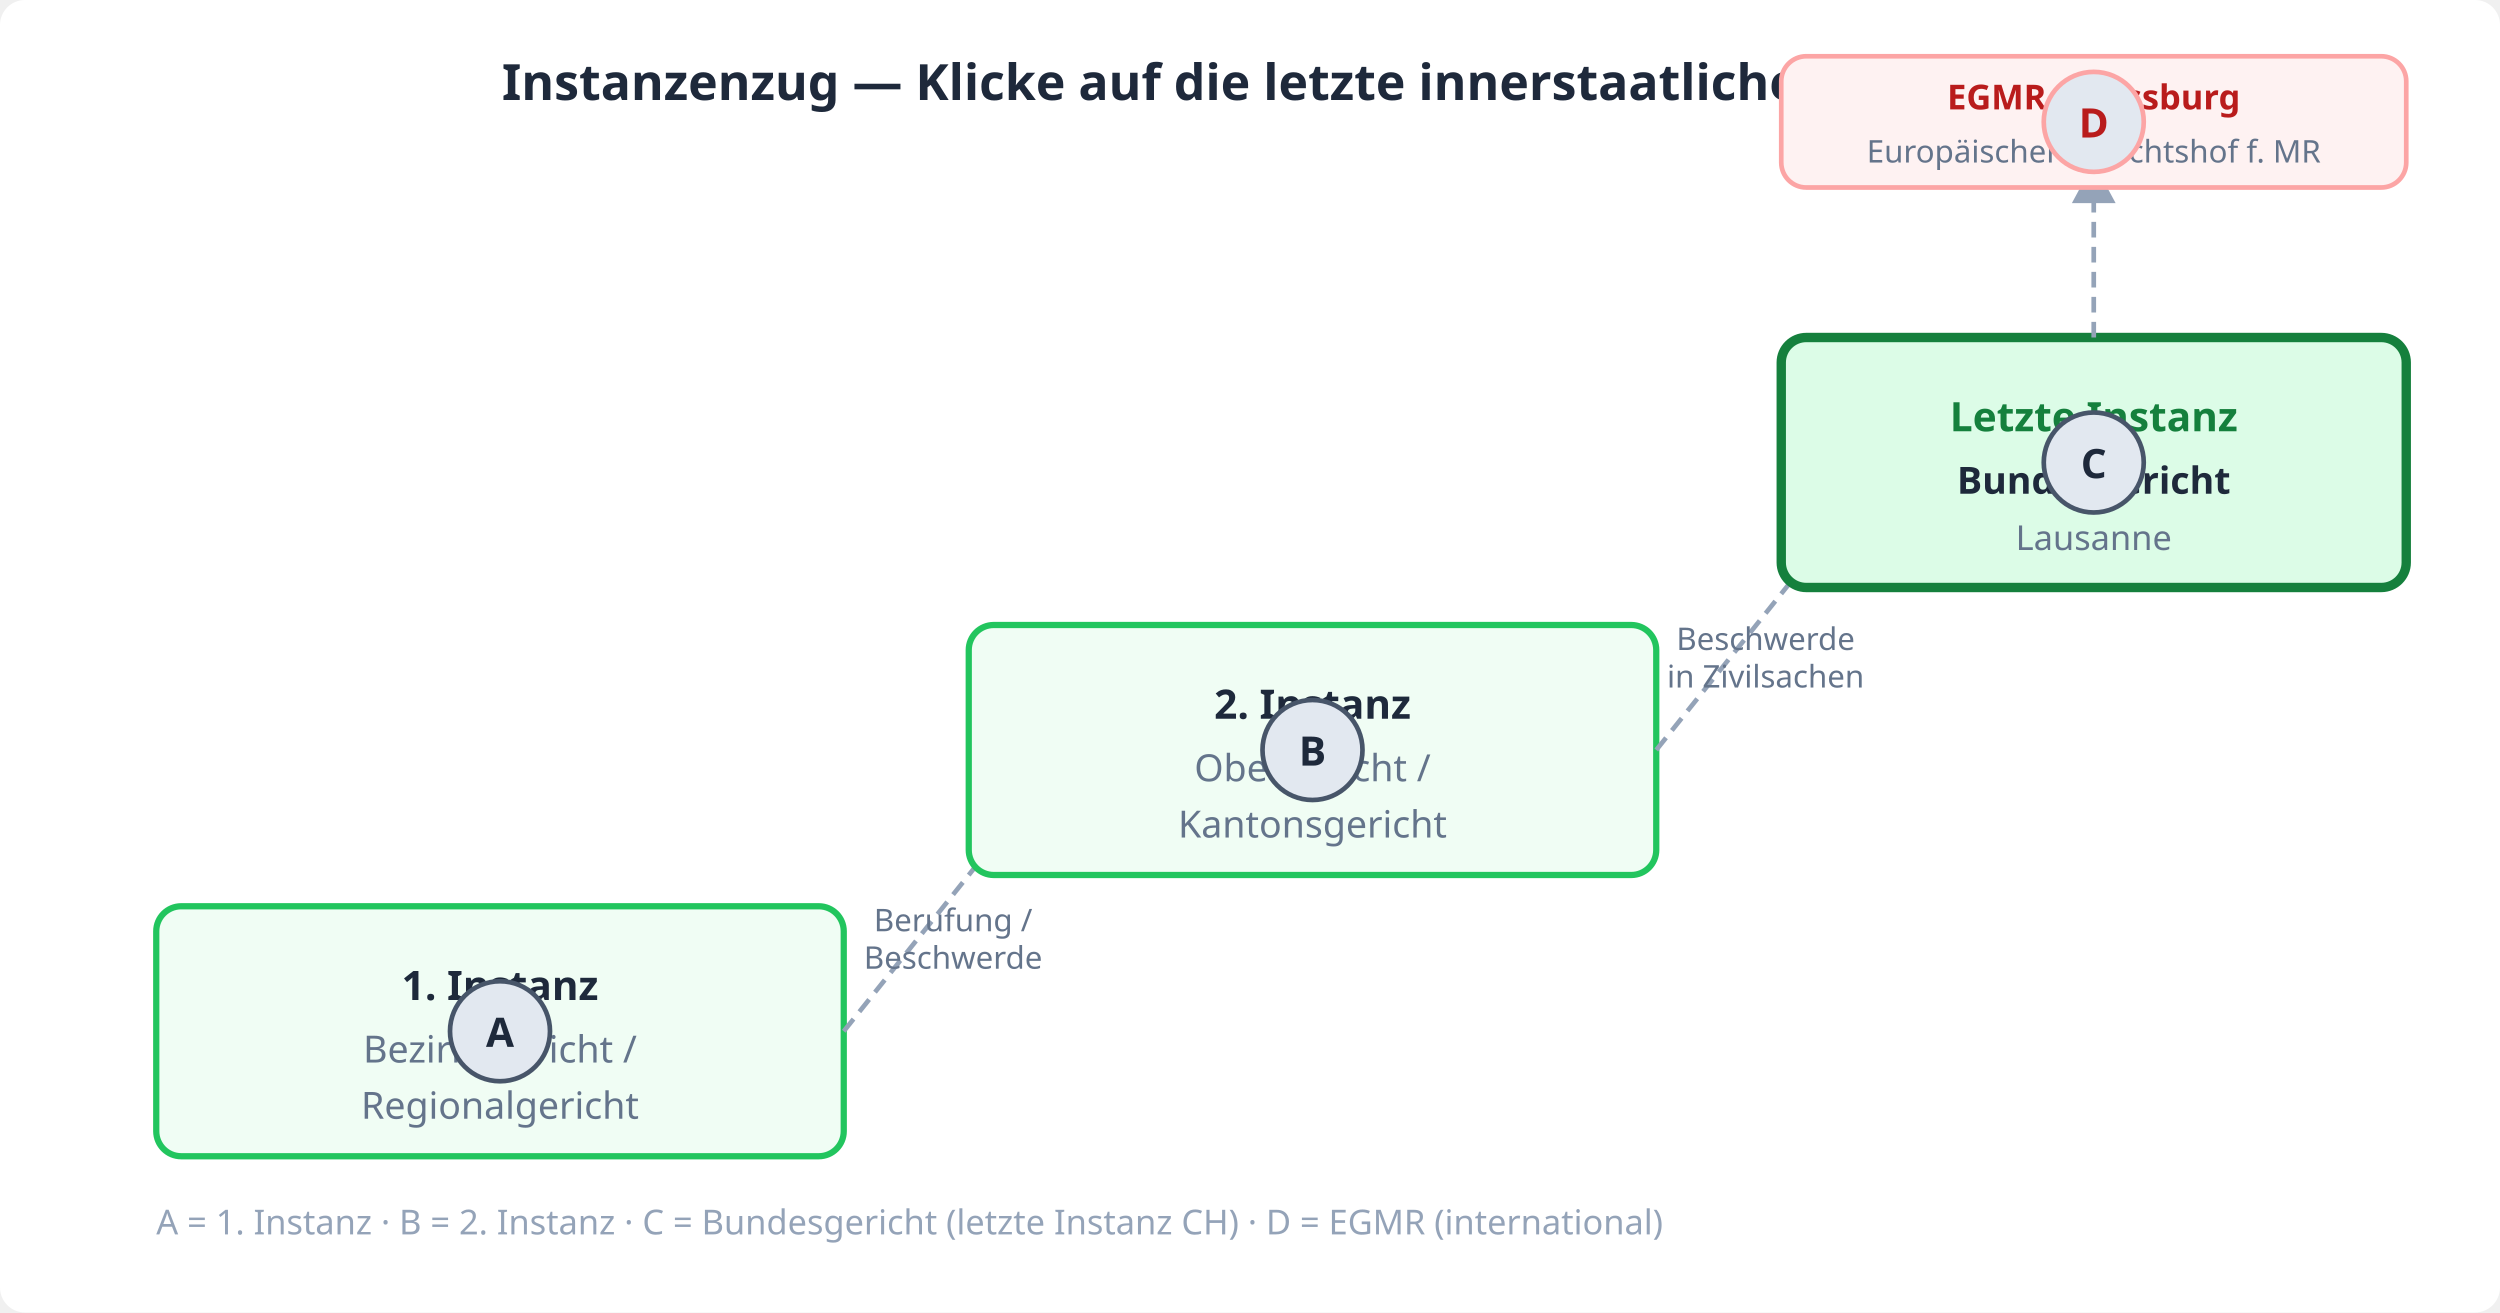
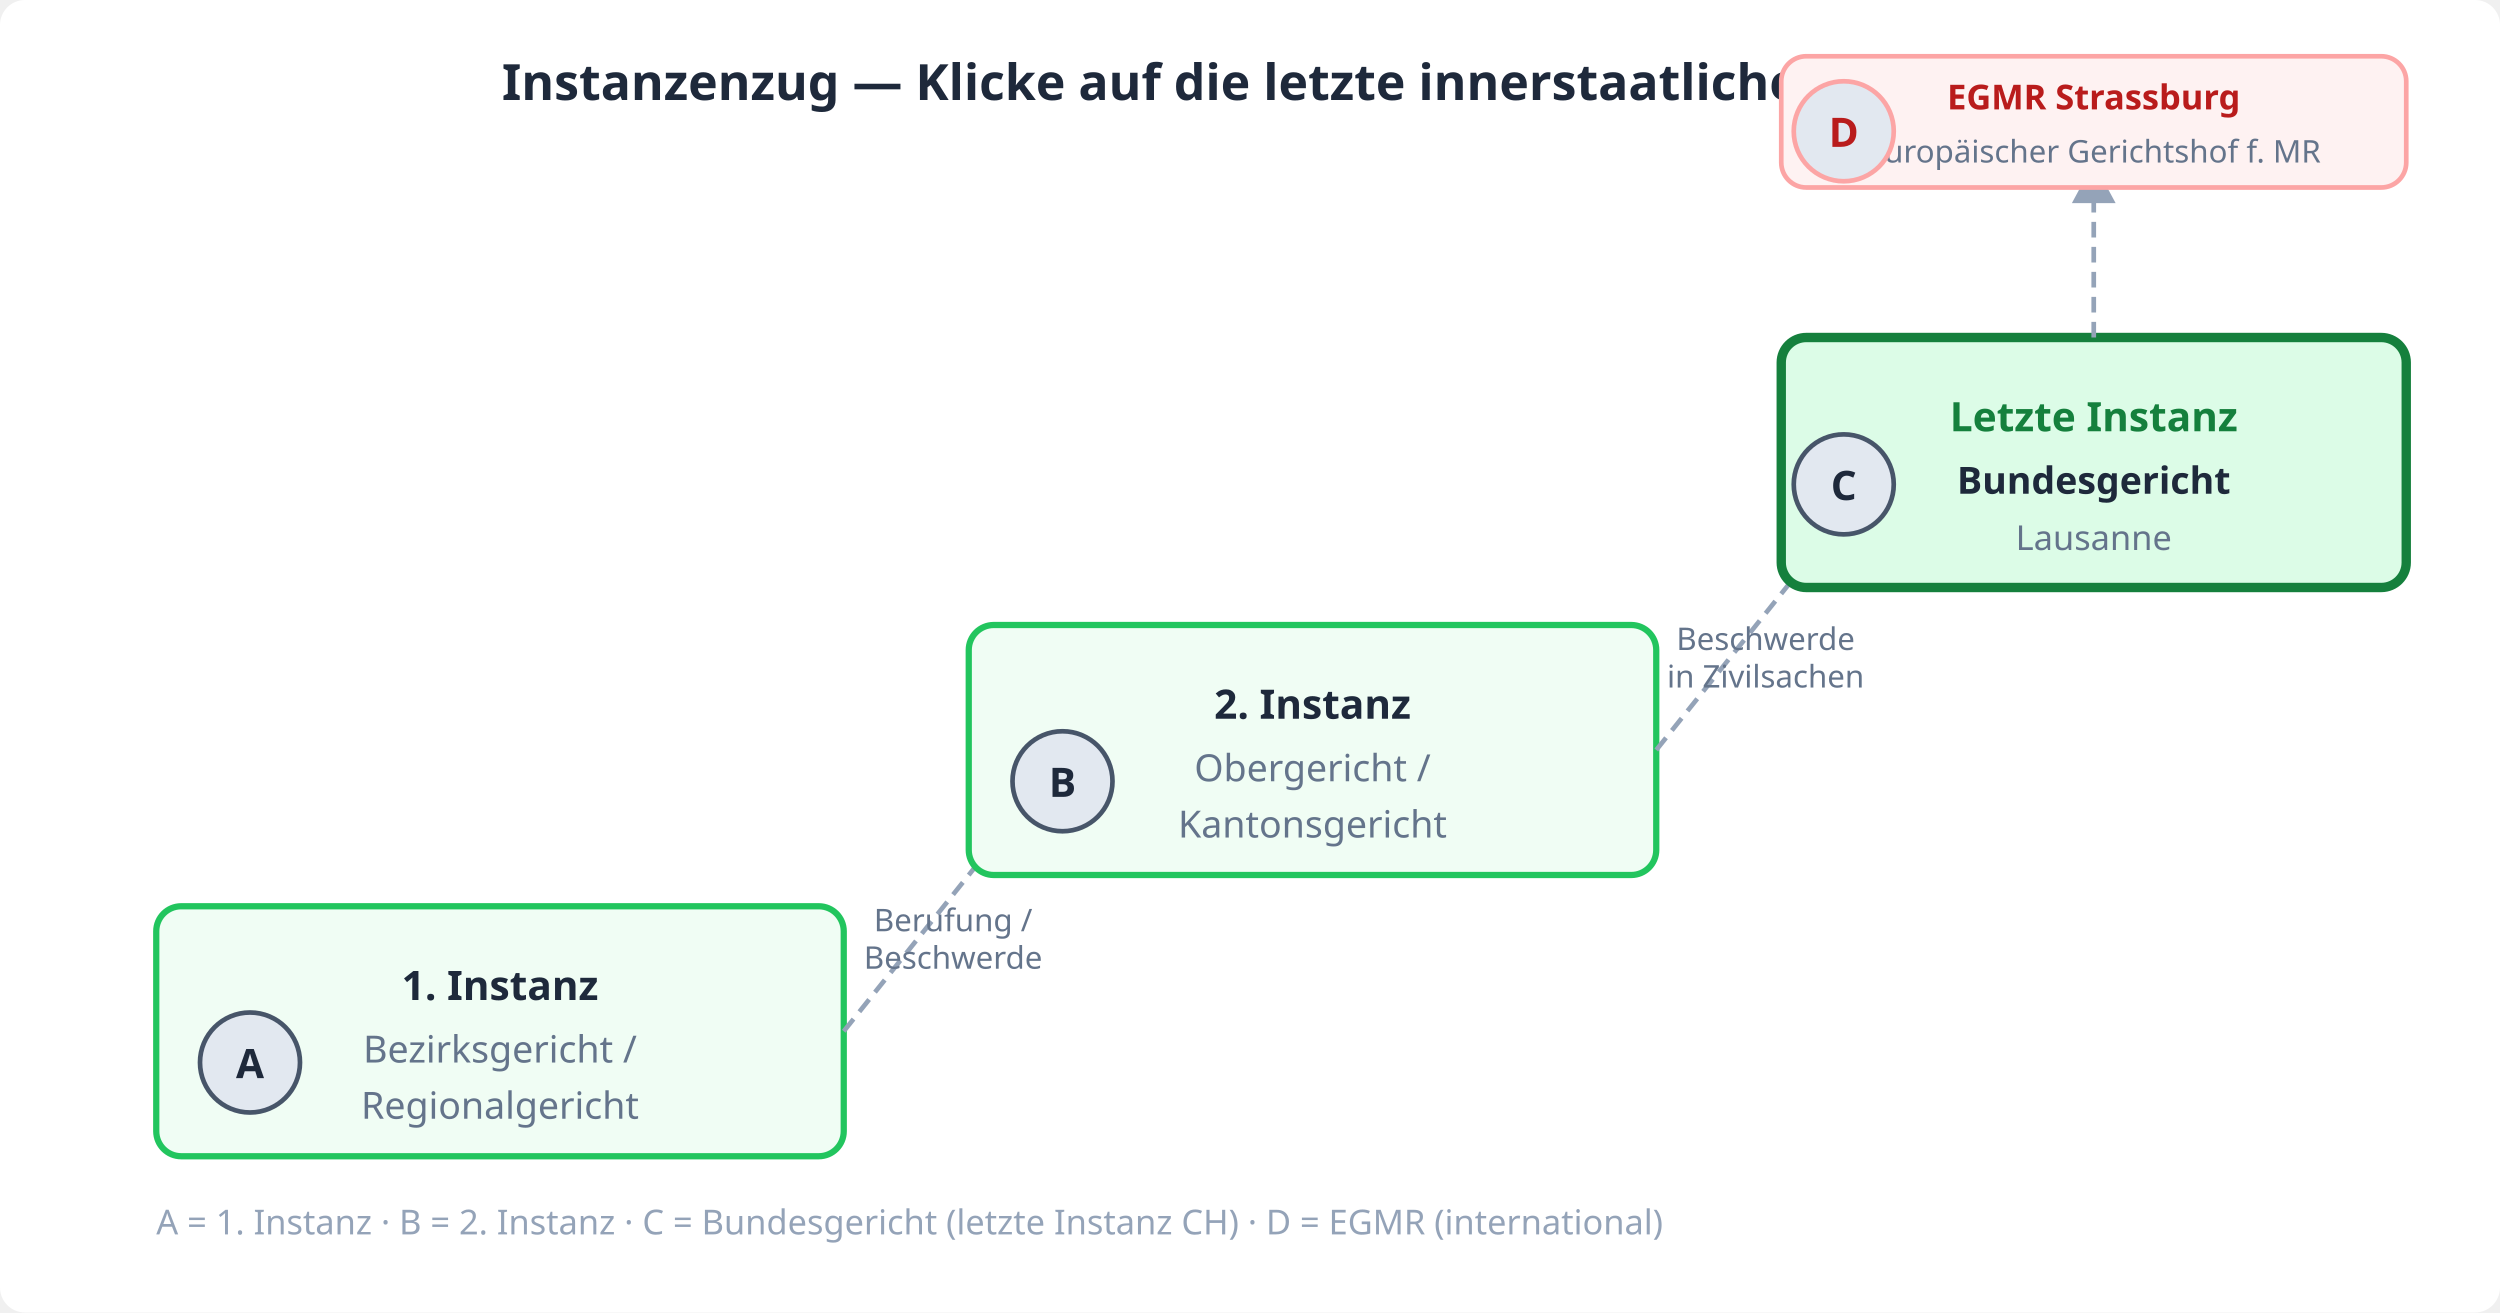
<svg xmlns="http://www.w3.org/2000/svg" viewBox="0 0 800 420" width="800" height="420">
  <rect width="800" height="420" fill="#ffffff" rx="8" />
  <text x="400" y="32" text-anchor="middle" font-family="'DM Sans',system-ui,sans-serif" font-size="16" font-weight="700" fill="#1e293b">Instanzenzug — Klicke auf die letzte innerstaatliche Instanz</text>
  <rect x="50" y="290" width="220" height="80" rx="8" fill="#f0fdf4" stroke="#22c55e" stroke-width="2" />
  <text x="160" y="320" text-anchor="middle" font-family="'DM Sans',system-ui,sans-serif" font-size="13" font-weight="600" fill="#1e293b">1. Instanz</text>
  <text x="160" y="340" text-anchor="middle" font-family="'DM Sans',system-ui,sans-serif" font-size="12" fill="#64748b">Bezirksgericht /</text>
  <text x="160" y="358" text-anchor="middle" font-family="'DM Sans',system-ui,sans-serif" font-size="12" fill="#64748b">Regionalgericht</text>
  <line x1="270" y1="330" x2="330" y2="255" stroke="#94a3b8" stroke-width="1.5" stroke-dasharray="5,3" />
  <polygon points="325,258 334,248 337,262" fill="#94a3b8" />
  <text x="305" y="298" text-anchor="middle" font-family="'DM Sans',system-ui,sans-serif" font-size="10" fill="#64748b">Berufung /</text>
  <text x="305" y="310" text-anchor="middle" font-family="'DM Sans',system-ui,sans-serif" font-size="10" fill="#64748b">Beschwerde</text>
  <rect x="310" y="200" width="220" height="80" rx="8" fill="#f0fdf4" stroke="#22c55e" stroke-width="2" />
  <text x="420" y="230" text-anchor="middle" font-family="'DM Sans',system-ui,sans-serif" font-size="13" font-weight="600" fill="#1e293b">2. Instanz</text>
  <text x="420" y="250" text-anchor="middle" font-family="'DM Sans',system-ui,sans-serif" font-size="12" fill="#64748b">Obergericht /</text>
  <text x="420" y="268" text-anchor="middle" font-family="'DM Sans',system-ui,sans-serif" font-size="12" fill="#64748b">Kantonsgericht</text>
  <line x1="530" y1="240" x2="590" y2="165" stroke="#94a3b8" stroke-width="1.5" stroke-dasharray="5,3" />
  <polygon points="585,168 594,158 597,172" fill="#94a3b8" />
  <text x="565" y="208" text-anchor="middle" font-family="'DM Sans',system-ui,sans-serif" font-size="10" fill="#64748b">Beschwerde</text>
  <text x="565" y="220" text-anchor="middle" font-family="'DM Sans',system-ui,sans-serif" font-size="10" fill="#64748b">in Zivilsachen</text>
  <rect x="570" y="108" width="200" height="80" rx="8" fill="#dcfce7" stroke="#15803d" stroke-width="3" />
  <text x="670" y="138" text-anchor="middle" font-family="'DM Sans',system-ui,sans-serif" font-size="13" font-weight="700" fill="#15803d">Letzte Instanz</text>
  <text x="670" y="158" text-anchor="middle" font-family="'DM Sans',system-ui,sans-serif" font-size="12" font-weight="600" fill="#1e293b">Bundesgericht</text>
  <text x="670" y="176" text-anchor="middle" font-family="'DM Sans',system-ui,sans-serif" font-size="11" fill="#64748b">Lausanne</text>
  <line x1="670" y1="108" x2="670" y2="62" stroke="#94a3b8" stroke-width="1.5" stroke-dasharray="5,3" />
  <polygon points="663,65 677,65 670,52" fill="#94a3b8" />
  <rect x="570" y="18" width="200" height="42" rx="8" fill="#fef2f2" stroke="#fca5a5" stroke-width="1.5" />
  <text x="670" y="35" text-anchor="middle" font-family="'DM Sans',system-ui,sans-serif" font-size="11" font-weight="600" fill="#b91c1c">EGMR Strassburg</text>
  <text x="670" y="52" text-anchor="middle" font-family="'DM Sans',system-ui,sans-serif" font-size="10" fill="#64748b">Europäischer Gerichtshof f. MR</text>
-   <circle cx="160" cy="330" r="16" fill="#e2e8f0" stroke="#475569" stroke-width="1.5" />
-   <text x="160" y="335" text-anchor="middle" font-family="'DM Sans',system-ui,sans-serif" font-size="13" font-weight="700" fill="#1e293b">A</text>
-   <circle cx="420" cy="240" r="16" fill="#e2e8f0" stroke="#475569" stroke-width="1.5" />
-   <text x="420" y="245" text-anchor="middle" font-family="'DM Sans',system-ui,sans-serif" font-size="13" font-weight="700" fill="#1e293b">B</text>
-   <circle cx="670" cy="148" r="16" fill="#e2e8f0" stroke="#475569" stroke-width="1.5" />
-   <text x="670" y="153" text-anchor="middle" font-family="'DM Sans',system-ui,sans-serif" font-size="13" font-weight="700" fill="#1e293b">C</text>
-   <circle cx="670" cy="39" r="16" fill="#e2e8f0" stroke="#fca5a5" stroke-width="1.5" />
-   <text x="670" y="44" text-anchor="middle" font-family="'DM Sans',system-ui,sans-serif" font-size="13" font-weight="700" fill="#b91c1c">D</text>
+   <circle cx="80" cy="340" r="16" fill="#e2e8f0" stroke="#475569" stroke-width="1.5" />
+   <text x="80" y="345" text-anchor="middle" font-family="'DM Sans',system-ui,sans-serif" font-size="13" font-weight="700" fill="#1e293b">A</text>
+   <circle cx="340" cy="250" r="16" fill="#e2e8f0" stroke="#475569" stroke-width="1.5" />
+   <text x="340" y="255" text-anchor="middle" font-family="'DM Sans',system-ui,sans-serif" font-size="13" font-weight="700" fill="#1e293b">B</text>
+   <circle cx="590" cy="155" r="16" fill="#e2e8f0" stroke="#475569" stroke-width="1.5" />
+   <text x="590" y="160" text-anchor="middle" font-family="'DM Sans',system-ui,sans-serif" font-size="13" font-weight="700" fill="#1e293b">C</text>
+   <circle cx="590" cy="42" r="16" fill="#e2e8f0" stroke="#fca5a5" stroke-width="1.5" />
+   <text x="590" y="47" text-anchor="middle" font-family="'DM Sans',system-ui,sans-serif" font-size="13" font-weight="700" fill="#b91c1c">D</text>
  <text x="50" y="395" font-family="'DM Sans',system-ui,sans-serif" font-size="11" fill="#94a3b8">A = 1. Instanz · B = 2. Instanz · C = Bundesgericht (letzte Instanz CH) · D = EGMR (international)</text>
</svg>
